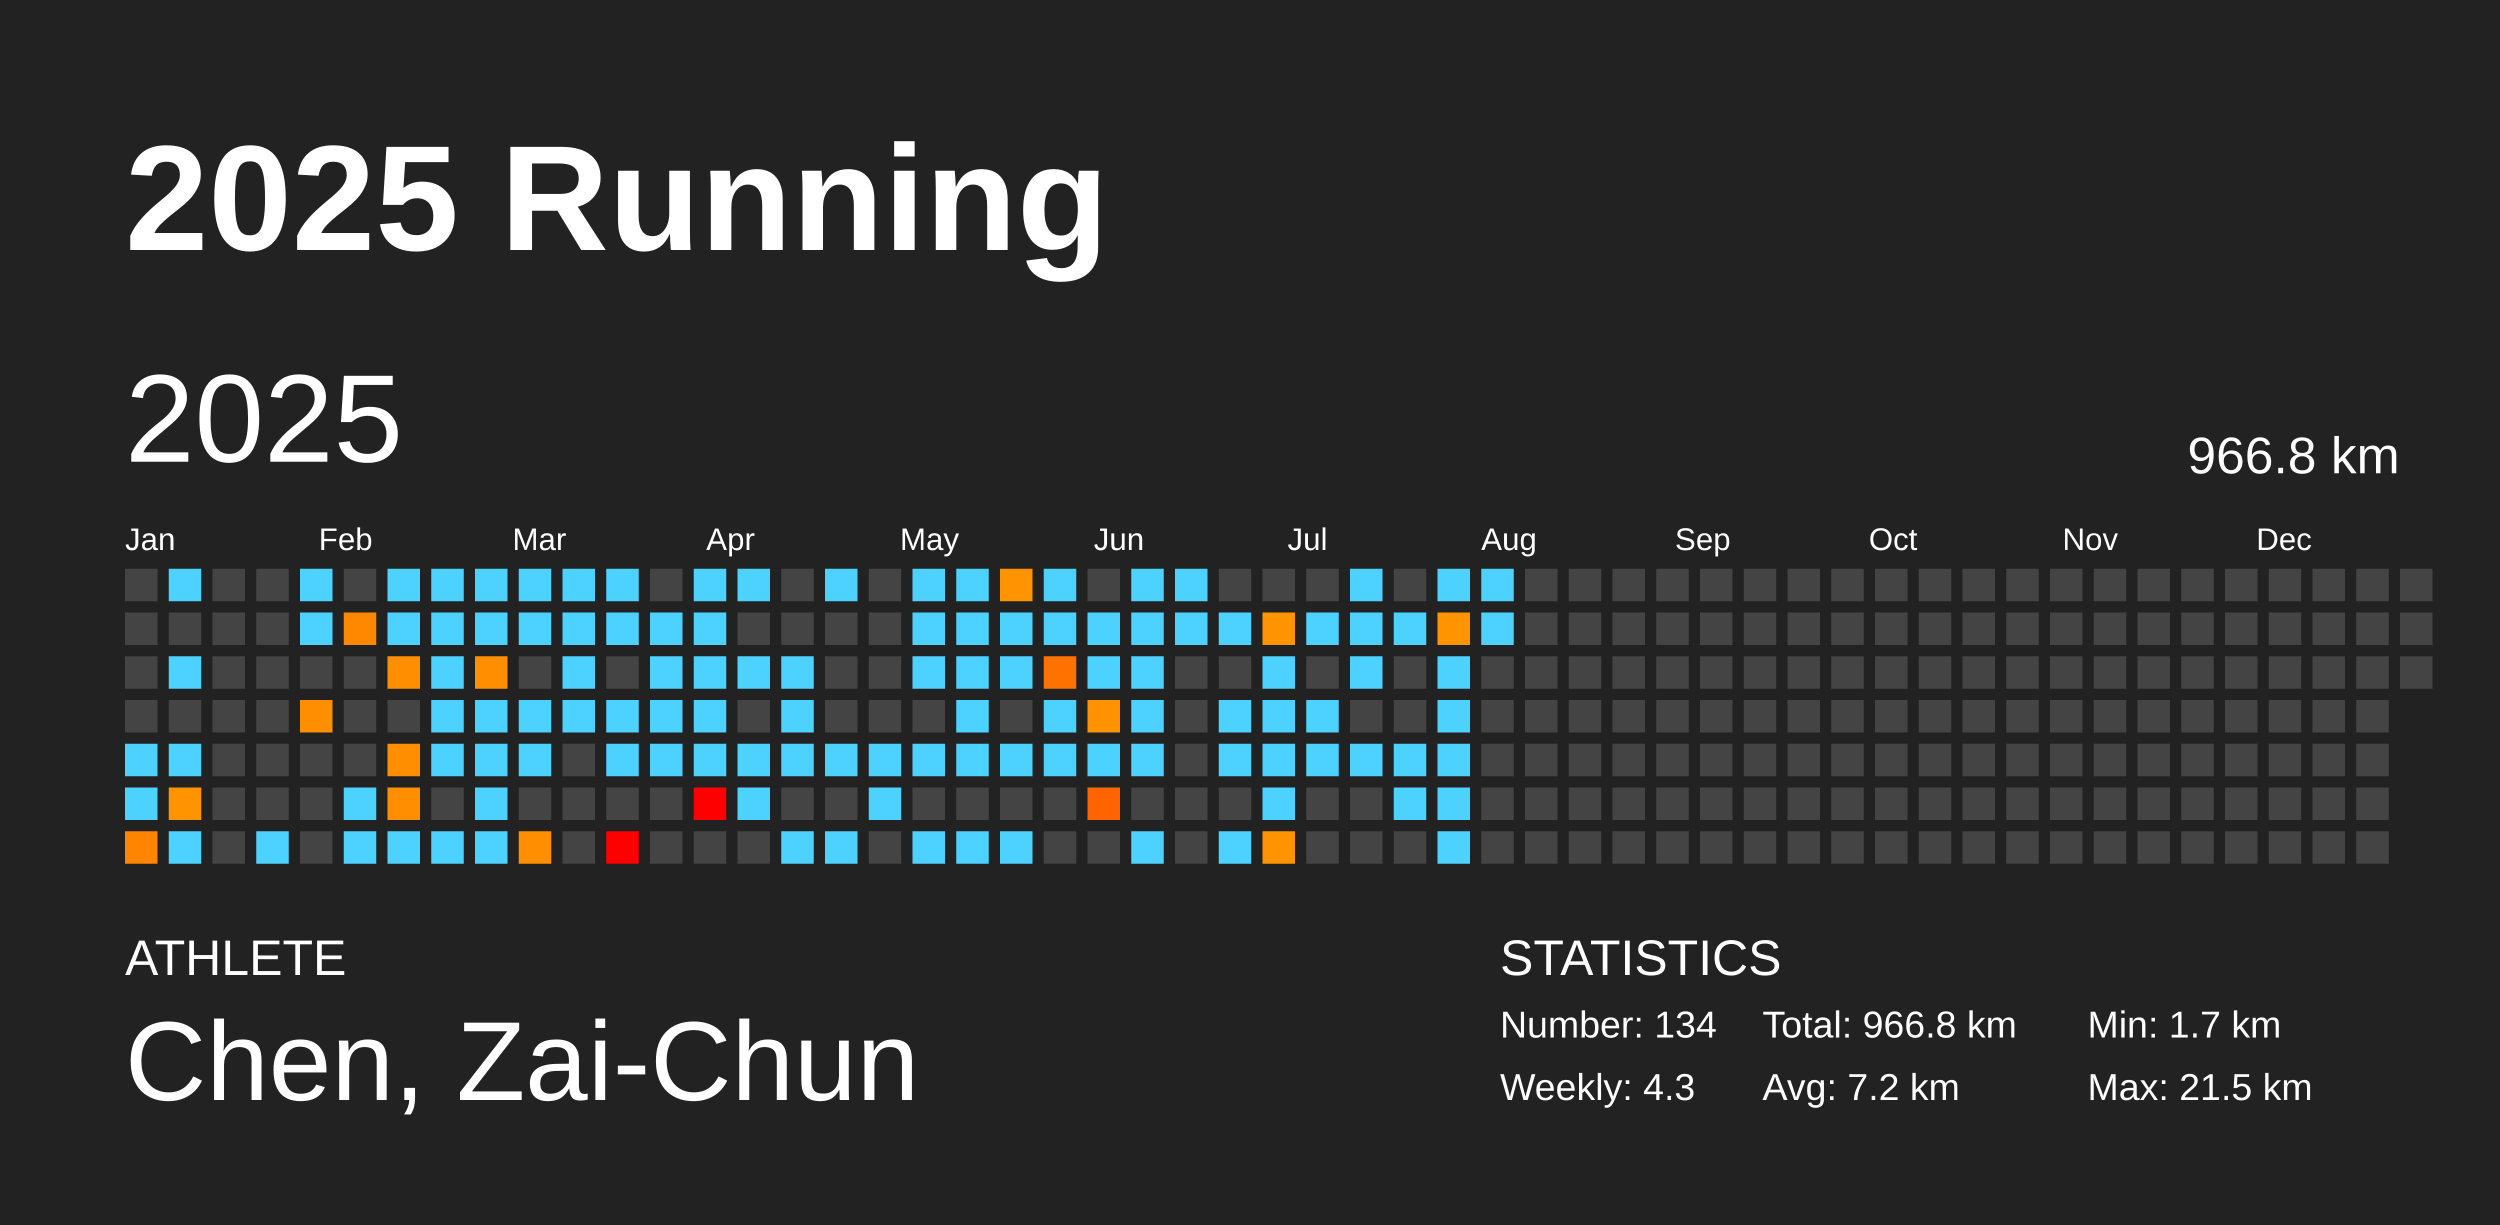
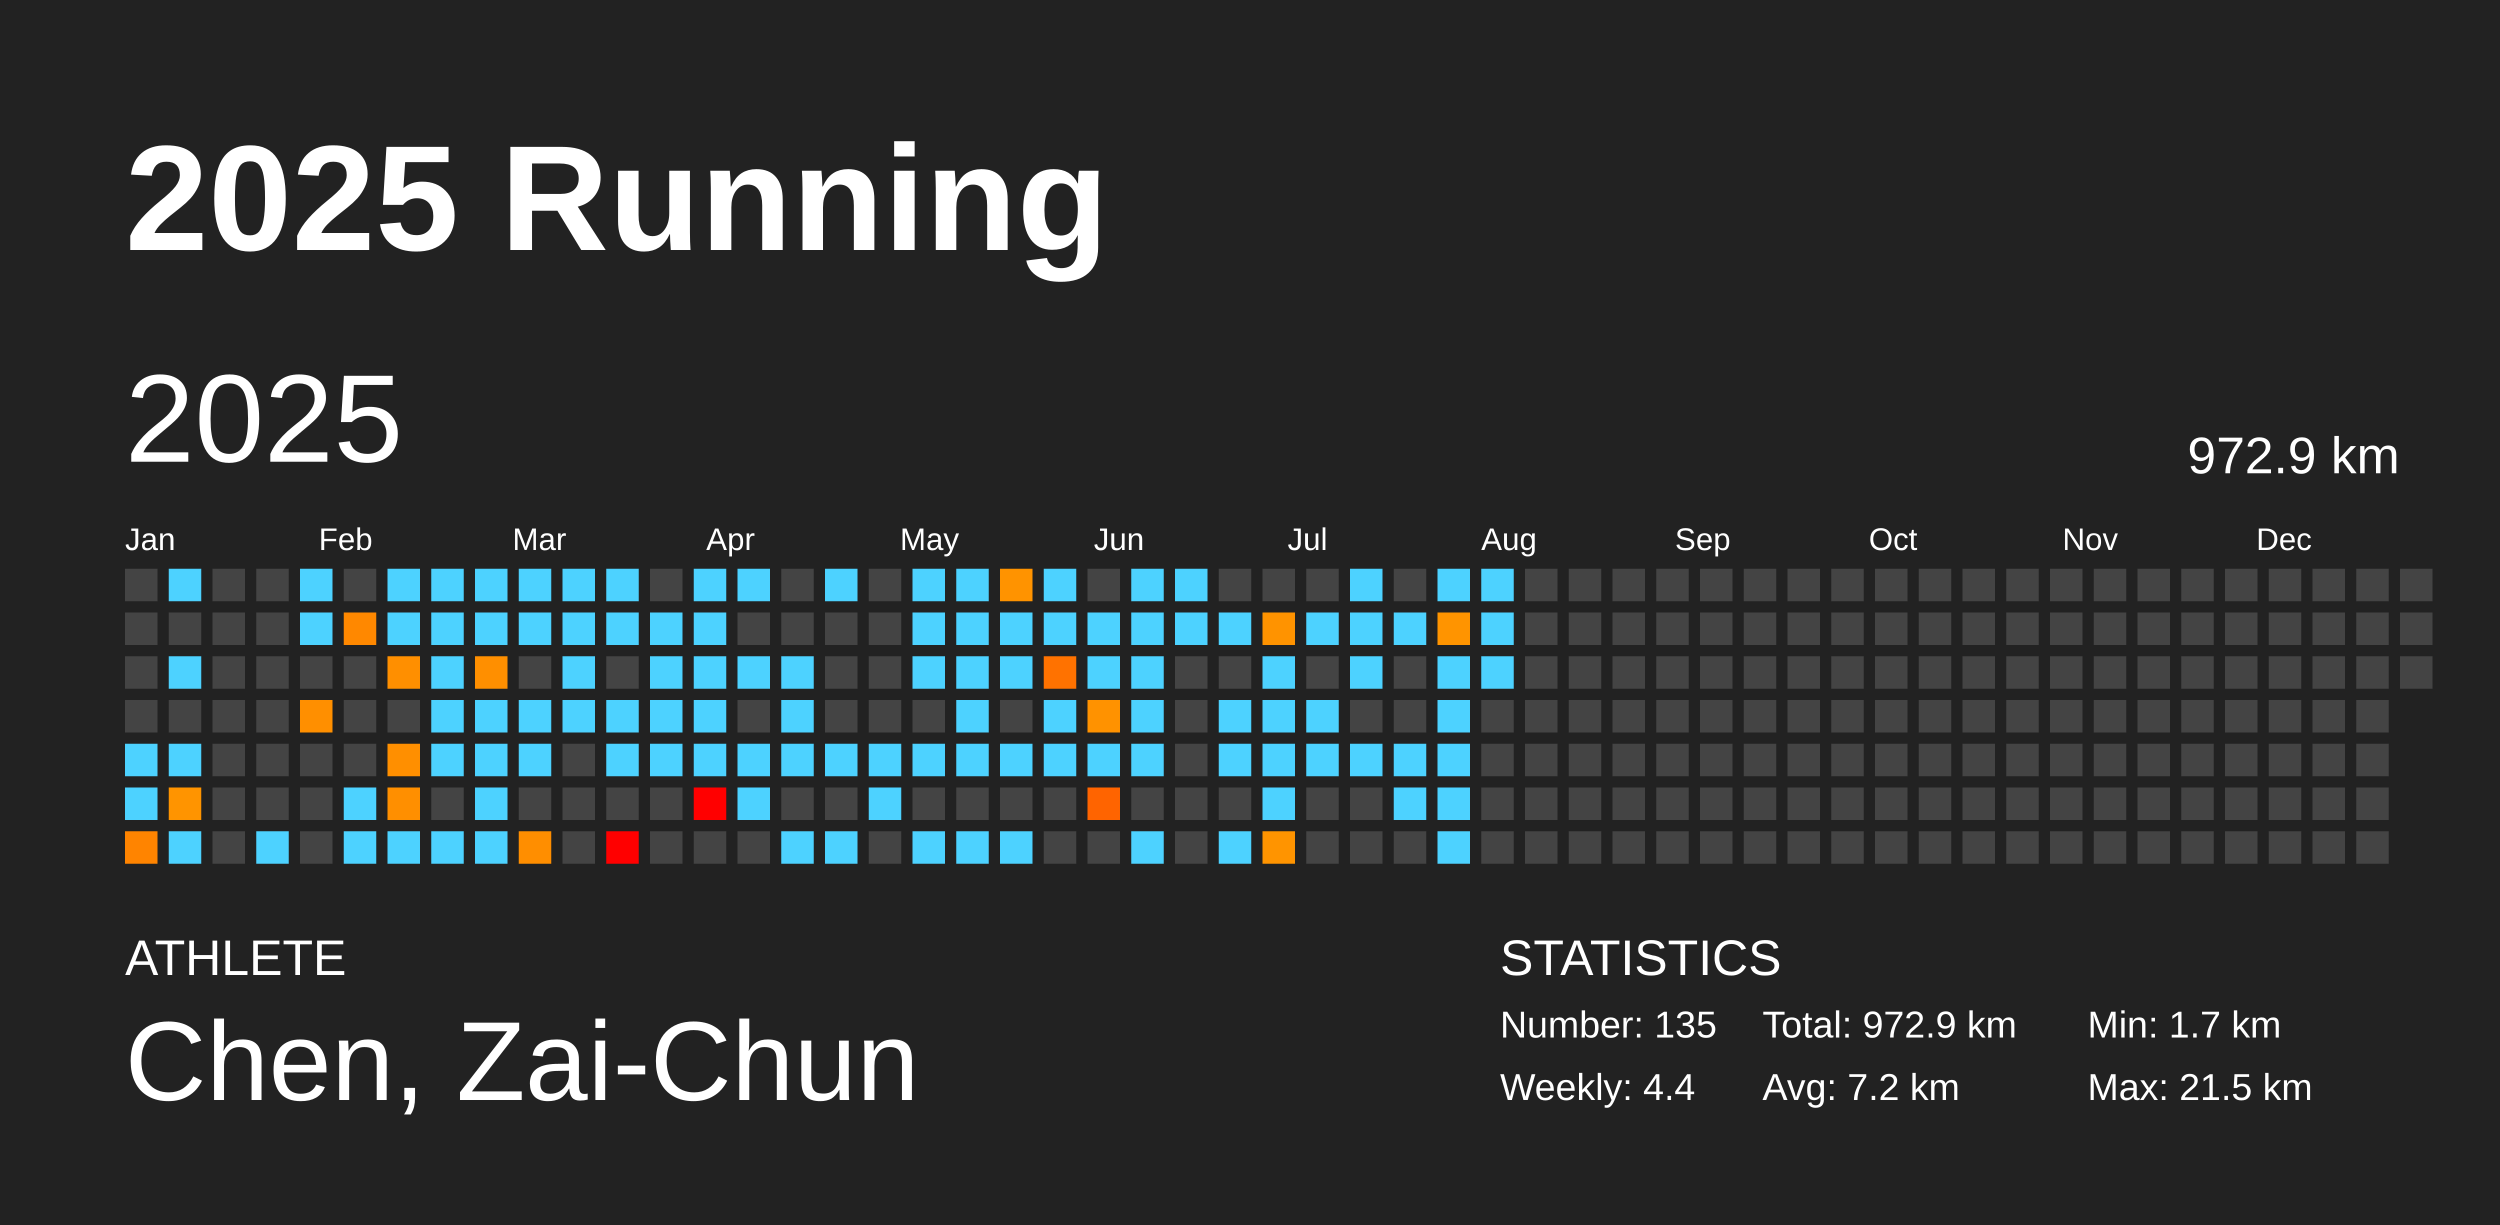
<svg xmlns="http://www.w3.org/2000/svg" baseProfile="full" height="98mm" version="1.1" viewBox="0,0,200,98" width="200mm">
  <defs />
  <rect fill="#222222" height="98" width="200" x="0" y="0" />
  <text fill="#FFFFFF" style="font-size:12px; font-family:Arial; font-weight:bold;" x="10" y="20">2025 Running</text>
  <text fill="#FFFFFF" style="font-size:4px; font-family:Arial" x="10" y="78">ATHLETE</text>
  <text fill="#FFFFFF" style="font-size:9px; font-family:Arial" x="10" y="88">Chen, Zai-Chun</text>
  <text fill="#FFFFFF" style="font-size:4px; font-family:Arial" x="120" y="78">STATISTICS</text>
-   <text fill="#FFFFFF" style="font-size:3px; font-family:Arial" x="120" y="83">Number: 134</text>
-   <text fill="#FFFFFF" style="font-size:3px; font-family:Arial" x="120" y="88">Weekly: 4.3</text>
-   <text fill="#FFFFFF" style="font-size:3px; font-family:Arial" x="141" y="83">Total: 966.8 km</text>
+   <text fill="#FFFFFF" style="font-size:3px; font-family:Arial" x="120" y="83">Number: 135</text>
+   <text fill="#FFFFFF" style="font-size:3px; font-family:Arial" x="120" y="88">Weekly: 4.4</text>
+   <text fill="#FFFFFF" style="font-size:3px; font-family:Arial" x="141" y="83">Total: 972.9 km</text>
  <text fill="#FFFFFF" style="font-size:3px; font-family:Arial" x="141" y="88">Avg: 7.2 km</text>
  <text fill="#FFFFFF" style="font-size:3px; font-family:Arial" x="167" y="83">Min: 1.7 km</text>
  <text fill="#FFFFFF" style="font-size:3px; font-family:Arial" x="167" y="88">Max: 21.5 km</text>
  <text dominant-baseline="hanging" fill="#FFFFFF" style="font-size:10.0px; font-family:Arial;" x="10" y="30">2025</text>
-   <text dominant-baseline="hanging" fill="#FFFFFF" style="font-size:4.125px; font-family:Arial;" x="175" y="35">966.8 km</text>
+   <text dominant-baseline="hanging" fill="#FFFFFF" style="font-size:4.125px; font-family:Arial;" x="175" y="35">972.9 km</text>
  <text fill="#FFFFFF" style="font-size:2.5px; font-family:Arial" x="10.0" y="44">Jan</text>
  <text fill="#FFFFFF" style="font-size:2.5px; font-family:Arial" x="25.5" y="44">Feb</text>
  <text fill="#FFFFFF" style="font-size:2.5px; font-family:Arial" x="41.0" y="44">Mar</text>
  <text fill="#FFFFFF" style="font-size:2.5px; font-family:Arial" x="56.5" y="44">Apr</text>
  <text fill="#FFFFFF" style="font-size:2.5px; font-family:Arial" x="72.0" y="44">May</text>
  <text fill="#FFFFFF" style="font-size:2.5px; font-family:Arial" x="87.5" y="44">Jun</text>
  <text fill="#FFFFFF" style="font-size:2.5px; font-family:Arial" x="103.0" y="44">Jul</text>
  <text fill="#FFFFFF" style="font-size:2.5px; font-family:Arial" x="118.5" y="44">Aug</text>
  <text fill="#FFFFFF" style="font-size:2.5px; font-family:Arial" x="134.0" y="44">Sep</text>
  <text fill="#FFFFFF" style="font-size:2.5px; font-family:Arial" x="149.5" y="44">Oct</text>
  <text fill="#FFFFFF" style="font-size:2.5px; font-family:Arial" x="165.0" y="44">Nov</text>
  <text fill="#FFFFFF" style="font-size:2.5px; font-family:Arial" x="180.5" y="44">Dec</text>
  <rect fill="#444444" height="2.6" width="2.6" x="10.0" y="45.5" />
  <rect fill="#444444" height="2.6" width="2.6" x="10.0" y="49.0" />
  <rect fill="#444444" height="2.6" width="2.6" x="10.0" y="52.5" />
  <rect fill="#444444" height="2.6" width="2.6" x="10.0" y="56.0" />
  <rect fill="#4dd2ff" height="2.6" width="2.6" x="10.0" y="59.5" />
  <rect fill="#4dd2ff" height="2.6" width="2.6" x="10.0" y="63.0" />
  <rect fill="#ff8400" height="2.6" width="2.6" x="10.0" y="66.5" />
  <rect fill="#4dd2ff" height="2.6" width="2.6" x="13.5" y="45.5" />
  <rect fill="#444444" height="2.6" width="2.6" x="13.5" y="49.0" />
  <rect fill="#4dd2ff" height="2.6" width="2.6" x="13.5" y="52.5" />
  <rect fill="#444444" height="2.6" width="2.6" x="13.5" y="56.0" />
  <rect fill="#4dd2ff" height="2.6" width="2.6" x="13.5" y="59.5" />
  <rect fill="#ff9400" height="2.6" width="2.6" x="13.5" y="63.0" />
  <rect fill="#4dd2ff" height="2.6" width="2.6" x="13.5" y="66.5" />
  <rect fill="#444444" height="2.6" width="2.6" x="17.0" y="45.5" />
  <rect fill="#444444" height="2.6" width="2.6" x="17.0" y="49.0" />
  <rect fill="#444444" height="2.6" width="2.6" x="17.0" y="52.5" />
  <rect fill="#444444" height="2.6" width="2.6" x="17.0" y="56.0" />
  <rect fill="#444444" height="2.6" width="2.6" x="17.0" y="59.5" />
  <rect fill="#444444" height="2.6" width="2.6" x="17.0" y="63.0" />
  <rect fill="#444444" height="2.6" width="2.6" x="17.0" y="66.5" />
  <rect fill="#444444" height="2.6" width="2.6" x="20.5" y="45.5" />
  <rect fill="#444444" height="2.6" width="2.6" x="20.5" y="49.0" />
  <rect fill="#444444" height="2.6" width="2.6" x="20.5" y="52.5" />
  <rect fill="#444444" height="2.6" width="2.6" x="20.5" y="56.0" />
  <rect fill="#444444" height="2.6" width="2.6" x="20.5" y="59.5" />
  <rect fill="#444444" height="2.6" width="2.6" x="20.5" y="63.0" />
  <rect fill="#4dd2ff" height="2.6" width="2.6" x="20.5" y="66.5" />
  <rect fill="#4dd2ff" height="2.6" width="2.6" x="24.0" y="45.5" />
  <rect fill="#4dd2ff" height="2.6" width="2.6" x="24.0" y="49.0" />
  <rect fill="#444444" height="2.6" width="2.6" x="24.0" y="52.5" />
  <rect fill="#ff8f00" height="2.6" width="2.6" x="24.0" y="56.0" />
  <rect fill="#444444" height="2.6" width="2.6" x="24.0" y="59.5" />
  <rect fill="#444444" height="2.6" width="2.6" x="24.0" y="63.0" />
  <rect fill="#444444" height="2.6" width="2.6" x="24.0" y="66.5" />
  <rect fill="#444444" height="2.6" width="2.6" x="27.5" y="45.5" />
  <rect fill="#ff8800" height="2.6" width="2.6" x="27.5" y="49.0" />
  <rect fill="#444444" height="2.6" width="2.6" x="27.5" y="52.5" />
  <rect fill="#444444" height="2.6" width="2.6" x="27.5" y="56.0" />
  <rect fill="#444444" height="2.6" width="2.6" x="27.5" y="59.5" />
  <rect fill="#4dd2ff" height="2.6" width="2.6" x="27.5" y="63.0" />
  <rect fill="#4dd2ff" height="2.6" width="2.6" x="27.5" y="66.5" />
  <rect fill="#4dd2ff" height="2.6" width="2.6" x="31.0" y="45.5" />
  <rect fill="#4dd2ff" height="2.6" width="2.6" x="31.0" y="49.0" />
  <rect fill="#ff8f00" height="2.6" width="2.6" x="31.0" y="52.5" />
  <rect fill="#444444" height="2.6" width="2.6" x="31.0" y="56.0" />
  <rect fill="#ff8f00" height="2.6" width="2.6" x="31.0" y="59.5" />
  <rect fill="#ff8f00" height="2.6" width="2.6" x="31.0" y="63.0" />
  <rect fill="#4dd2ff" height="2.6" width="2.6" x="31.0" y="66.5" />
  <rect fill="#4dd2ff" height="2.6" width="2.6" x="34.5" y="45.5" />
  <rect fill="#4dd2ff" height="2.6" width="2.6" x="34.5" y="49.0" />
  <rect fill="#4dd2ff" height="2.6" width="2.6" x="34.5" y="52.5" />
  <rect fill="#4dd2ff" height="2.6" width="2.6" x="34.5" y="56.0" />
  <rect fill="#4dd2ff" height="2.6" width="2.6" x="34.5" y="59.5" />
  <rect fill="#444444" height="2.6" width="2.6" x="34.5" y="63.0" />
  <rect fill="#4dd2ff" height="2.6" width="2.6" x="34.5" y="66.5" />
  <rect fill="#4dd2ff" height="2.6" width="2.6" x="38.0" y="45.5" />
  <rect fill="#4dd2ff" height="2.6" width="2.6" x="38.0" y="49.0" />
  <rect fill="#ff8f00" height="2.6" width="2.6" x="38.0" y="52.5" />
  <rect fill="#4dd2ff" height="2.6" width="2.6" x="38.0" y="56.0" />
  <rect fill="#4dd2ff" height="2.6" width="2.6" x="38.0" y="59.5" />
  <rect fill="#4dd2ff" height="2.6" width="2.6" x="38.0" y="63.0" />
  <rect fill="#4dd2ff" height="2.6" width="2.6" x="38.0" y="66.5" />
  <rect fill="#4dd2ff" height="2.6" width="2.6" x="41.5" y="45.5" />
  <rect fill="#4dd2ff" height="2.6" width="2.6" x="41.5" y="49.0" />
  <rect fill="#444444" height="2.6" width="2.6" x="41.5" y="52.5" />
  <rect fill="#4dd2ff" height="2.6" width="2.6" x="41.5" y="56.0" />
  <rect fill="#4dd2ff" height="2.6" width="2.6" x="41.5" y="59.5" />
  <rect fill="#444444" height="2.6" width="2.6" x="41.5" y="63.0" />
  <rect fill="#ff8e00" height="2.6" width="2.6" x="41.5" y="66.5" />
  <rect fill="#4dd2ff" height="2.6" width="2.6" x="45.0" y="45.5" />
  <rect fill="#4dd2ff" height="2.6" width="2.6" x="45.0" y="49.0" />
  <rect fill="#4dd2ff" height="2.6" width="2.6" x="45.0" y="52.5" />
  <rect fill="#4dd2ff" height="2.6" width="2.6" x="45.0" y="56.0" />
  <rect fill="#444444" height="2.6" width="2.6" x="45.0" y="59.5" />
  <rect fill="#444444" height="2.6" width="2.6" x="45.0" y="63.0" />
  <rect fill="#444444" height="2.6" width="2.6" x="45.0" y="66.5" />
  <rect fill="#4dd2ff" height="2.6" width="2.6" x="48.5" y="45.5" />
  <rect fill="#4dd2ff" height="2.6" width="2.6" x="48.5" y="49.0" />
  <rect fill="#444444" height="2.6" width="2.6" x="48.5" y="52.5" />
  <rect fill="#4dd2ff" height="2.6" width="2.6" x="48.5" y="56.0" />
  <rect fill="#4dd2ff" height="2.6" width="2.6" x="48.5" y="59.5" />
  <rect fill="#444444" height="2.6" width="2.6" x="48.5" y="63.0" />
  <rect fill="red" height="2.6" width="2.6" x="48.5" y="66.5" />
  <rect fill="#444444" height="2.6" width="2.6" x="52.0" y="45.5" />
  <rect fill="#4dd2ff" height="2.6" width="2.6" x="52.0" y="49.0" />
  <rect fill="#4dd2ff" height="2.6" width="2.6" x="52.0" y="52.5" />
  <rect fill="#4dd2ff" height="2.6" width="2.6" x="52.0" y="56.0" />
  <rect fill="#4dd2ff" height="2.6" width="2.6" x="52.0" y="59.5" />
  <rect fill="#444444" height="2.6" width="2.6" x="52.0" y="63.0" />
  <rect fill="#444444" height="2.6" width="2.6" x="52.0" y="66.5" />
  <rect fill="#4dd2ff" height="2.6" width="2.6" x="55.5" y="45.5" />
  <rect fill="#4dd2ff" height="2.6" width="2.6" x="55.5" y="49.0" />
  <rect fill="#4dd2ff" height="2.6" width="2.6" x="55.5" y="52.5" />
  <rect fill="#4dd2ff" height="2.6" width="2.6" x="55.5" y="56.0" />
  <rect fill="#4dd2ff" height="2.6" width="2.6" x="55.5" y="59.5" />
  <rect fill="red" height="2.6" width="2.6" x="55.5" y="63.0" />
  <rect fill="#444444" height="2.6" width="2.6" x="55.5" y="66.5" />
  <rect fill="#4dd2ff" height="2.6" width="2.6" x="59.0" y="45.5" />
  <rect fill="#444444" height="2.6" width="2.6" x="59.0" y="49.0" />
  <rect fill="#4dd2ff" height="2.6" width="2.6" x="59.0" y="52.5" />
  <rect fill="#444444" height="2.6" width="2.6" x="59.0" y="56.0" />
  <rect fill="#4dd2ff" height="2.6" width="2.6" x="59.0" y="59.5" />
  <rect fill="#4dd2ff" height="2.6" width="2.6" x="59.0" y="63.0" />
  <rect fill="#444444" height="2.6" width="2.6" x="59.0" y="66.5" />
  <rect fill="#444444" height="2.6" width="2.6" x="62.5" y="45.5" />
  <rect fill="#444444" height="2.6" width="2.6" x="62.5" y="49.0" />
  <rect fill="#4dd2ff" height="2.6" width="2.6" x="62.5" y="52.5" />
  <rect fill="#4dd2ff" height="2.6" width="2.6" x="62.5" y="56.0" />
  <rect fill="#4dd2ff" height="2.6" width="2.6" x="62.5" y="59.5" />
  <rect fill="#444444" height="2.6" width="2.6" x="62.5" y="63.0" />
  <rect fill="#4dd2ff" height="2.6" width="2.6" x="62.5" y="66.5" />
  <rect fill="#4dd2ff" height="2.6" width="2.6" x="66.0" y="45.5" />
  <rect fill="#444444" height="2.6" width="2.6" x="66.0" y="49.0" />
  <rect fill="#444444" height="2.6" width="2.6" x="66.0" y="52.5" />
  <rect fill="#444444" height="2.6" width="2.6" x="66.0" y="56.0" />
  <rect fill="#4dd2ff" height="2.6" width="2.6" x="66.0" y="59.5" />
  <rect fill="#444444" height="2.6" width="2.6" x="66.0" y="63.0" />
  <rect fill="#4dd2ff" height="2.6" width="2.6" x="66.0" y="66.5" />
  <rect fill="#444444" height="2.6" width="2.6" x="69.5" y="45.5" />
  <rect fill="#444444" height="2.6" width="2.6" x="69.5" y="49.0" />
  <rect fill="#444444" height="2.6" width="2.6" x="69.5" y="52.5" />
  <rect fill="#444444" height="2.6" width="2.6" x="69.5" y="56.0" />
  <rect fill="#4dd2ff" height="2.6" width="2.6" x="69.5" y="59.5" />
  <rect fill="#4dd2ff" height="2.6" width="2.6" x="69.5" y="63.0" />
  <rect fill="#444444" height="2.6" width="2.6" x="69.5" y="66.5" />
  <rect fill="#4dd2ff" height="2.6" width="2.6" x="73.0" y="45.5" />
  <rect fill="#4dd2ff" height="2.6" width="2.6" x="73.0" y="49.0" />
  <rect fill="#4dd2ff" height="2.6" width="2.6" x="73.0" y="52.5" />
  <rect fill="#444444" height="2.6" width="2.6" x="73.0" y="56.0" />
  <rect fill="#4dd2ff" height="2.6" width="2.6" x="73.0" y="59.5" />
  <rect fill="#444444" height="2.6" width="2.6" x="73.0" y="63.0" />
  <rect fill="#4dd2ff" height="2.6" width="2.6" x="73.0" y="66.5" />
  <rect fill="#4dd2ff" height="2.6" width="2.6" x="76.5" y="45.5" />
  <rect fill="#4dd2ff" height="2.6" width="2.6" x="76.5" y="49.0" />
  <rect fill="#4dd2ff" height="2.6" width="2.6" x="76.5" y="52.5" />
  <rect fill="#4dd2ff" height="2.6" width="2.6" x="76.5" y="56.0" />
  <rect fill="#4dd2ff" height="2.6" width="2.6" x="76.5" y="59.5" />
  <rect fill="#444444" height="2.6" width="2.6" x="76.5" y="63.0" />
  <rect fill="#4dd2ff" height="2.6" width="2.6" x="76.5" y="66.5" />
  <rect fill="#ff9300" height="2.6" width="2.6" x="80.0" y="45.5" />
  <rect fill="#4dd2ff" height="2.6" width="2.6" x="80.0" y="49.0" />
  <rect fill="#4dd2ff" height="2.6" width="2.6" x="80.0" y="52.5" />
  <rect fill="#444444" height="2.6" width="2.6" x="80.0" y="56.0" />
  <rect fill="#4dd2ff" height="2.6" width="2.6" x="80.0" y="59.5" />
  <rect fill="#444444" height="2.6" width="2.6" x="80.0" y="63.0" />
  <rect fill="#4dd2ff" height="2.6" width="2.6" x="80.0" y="66.5" />
  <rect fill="#4dd2ff" height="2.6" width="2.6" x="83.5" y="45.5" />
  <rect fill="#4dd2ff" height="2.6" width="2.6" x="83.5" y="49.0" />
  <rect fill="#ff7200" height="2.6" width="2.6" x="83.5" y="52.5" />
  <rect fill="#4dd2ff" height="2.6" width="2.6" x="83.5" y="56.0" />
  <rect fill="#4dd2ff" height="2.6" width="2.6" x="83.5" y="59.5" />
  <rect fill="#444444" height="2.6" width="2.6" x="83.5" y="63.0" />
  <rect fill="#444444" height="2.6" width="2.6" x="83.5" y="66.5" />
  <rect fill="#444444" height="2.6" width="2.6" x="87.0" y="45.5" />
  <rect fill="#4dd2ff" height="2.6" width="2.6" x="87.0" y="49.0" />
  <rect fill="#4dd2ff" height="2.6" width="2.6" x="87.0" y="52.5" />
  <rect fill="#ff9200" height="2.6" width="2.6" x="87.0" y="56.0" />
  <rect fill="#4dd2ff" height="2.6" width="2.6" x="87.0" y="59.5" />
  <rect fill="#ff6400" height="2.6" width="2.6" x="87.0" y="63.0" />
  <rect fill="#444444" height="2.6" width="2.6" x="87.0" y="66.5" />
  <rect fill="#4dd2ff" height="2.6" width="2.6" x="90.5" y="45.5" />
  <rect fill="#4dd2ff" height="2.6" width="2.6" x="90.5" y="49.0" />
  <rect fill="#4dd2ff" height="2.6" width="2.6" x="90.5" y="52.5" />
  <rect fill="#4dd2ff" height="2.6" width="2.6" x="90.5" y="56.0" />
  <rect fill="#4dd2ff" height="2.6" width="2.6" x="90.5" y="59.5" />
  <rect fill="#444444" height="2.6" width="2.6" x="90.5" y="63.0" />
  <rect fill="#4dd2ff" height="2.6" width="2.6" x="90.5" y="66.5" />
  <rect fill="#4dd2ff" height="2.6" width="2.6" x="94.0" y="45.5" />
  <rect fill="#4dd2ff" height="2.6" width="2.6" x="94.0" y="49.0" />
  <rect fill="#444444" height="2.6" width="2.6" x="94.0" y="52.5" />
  <rect fill="#444444" height="2.6" width="2.6" x="94.0" y="56.0" />
  <rect fill="#444444" height="2.6" width="2.6" x="94.0" y="59.5" />
  <rect fill="#444444" height="2.6" width="2.6" x="94.0" y="63.0" />
  <rect fill="#444444" height="2.6" width="2.6" x="94.0" y="66.5" />
  <rect fill="#444444" height="2.6" width="2.6" x="97.5" y="45.5" />
  <rect fill="#4dd2ff" height="2.6" width="2.6" x="97.5" y="49.0" />
  <rect fill="#444444" height="2.6" width="2.6" x="97.5" y="52.5" />
  <rect fill="#4dd2ff" height="2.6" width="2.6" x="97.5" y="56.0" />
  <rect fill="#4dd2ff" height="2.6" width="2.6" x="97.5" y="59.5" />
  <rect fill="#444444" height="2.6" width="2.6" x="97.5" y="63.0" />
  <rect fill="#4dd2ff" height="2.6" width="2.6" x="97.5" y="66.5" />
  <rect fill="#444444" height="2.6" width="2.6" x="101.0" y="45.5" />
  <rect fill="#ff9300" height="2.6" width="2.6" x="101.0" y="49.0" />
  <rect fill="#4dd2ff" height="2.6" width="2.6" x="101.0" y="52.5" />
  <rect fill="#4dd2ff" height="2.6" width="2.6" x="101.0" y="56.0" />
  <rect fill="#4dd2ff" height="2.6" width="2.6" x="101.0" y="59.5" />
  <rect fill="#4dd2ff" height="2.6" width="2.6" x="101.0" y="63.0" />
  <rect fill="#ff9400" height="2.6" width="2.6" x="101.0" y="66.5" />
  <rect fill="#444444" height="2.6" width="2.6" x="104.5" y="45.5" />
  <rect fill="#4dd2ff" height="2.6" width="2.6" x="104.5" y="49.0" />
  <rect fill="#444444" height="2.6" width="2.6" x="104.5" y="52.5" />
  <rect fill="#4dd2ff" height="2.6" width="2.6" x="104.5" y="56.0" />
  <rect fill="#4dd2ff" height="2.6" width="2.6" x="104.5" y="59.5" />
  <rect fill="#444444" height="2.6" width="2.6" x="104.5" y="63.0" />
  <rect fill="#444444" height="2.6" width="2.6" x="104.5" y="66.5" />
  <rect fill="#4dd2ff" height="2.6" width="2.6" x="108.0" y="45.5" />
  <rect fill="#4dd2ff" height="2.6" width="2.6" x="108.0" y="49.0" />
  <rect fill="#4dd2ff" height="2.6" width="2.6" x="108.0" y="52.5" />
  <rect fill="#444444" height="2.6" width="2.6" x="108.0" y="56.0" />
  <rect fill="#4dd2ff" height="2.6" width="2.6" x="108.0" y="59.5" />
  <rect fill="#444444" height="2.6" width="2.6" x="108.0" y="63.0" />
  <rect fill="#444444" height="2.6" width="2.6" x="108.0" y="66.5" />
  <rect fill="#444444" height="2.6" width="2.6" x="111.5" y="45.5" />
  <rect fill="#4dd2ff" height="2.6" width="2.6" x="111.5" y="49.0" />
  <rect fill="#444444" height="2.6" width="2.6" x="111.5" y="52.5" />
  <rect fill="#444444" height="2.6" width="2.6" x="111.5" y="56.0" />
  <rect fill="#4dd2ff" height="2.6" width="2.6" x="111.5" y="59.5" />
  <rect fill="#4dd2ff" height="2.6" width="2.6" x="111.5" y="63.0" />
  <rect fill="#444444" height="2.6" width="2.6" x="111.5" y="66.5" />
  <rect fill="#4dd2ff" height="2.6" width="2.6" x="115.0" y="45.5" />
  <rect fill="#ff9400" height="2.6" width="2.6" x="115.0" y="49.0" />
  <rect fill="#4dd2ff" height="2.6" width="2.6" x="115.0" y="52.5" />
  <rect fill="#4dd2ff" height="2.6" width="2.6" x="115.0" y="56.0" />
  <rect fill="#4dd2ff" height="2.6" width="2.6" x="115.0" y="59.5" />
  <rect fill="#4dd2ff" height="2.6" width="2.6" x="115.0" y="63.0" />
  <rect fill="#4dd2ff" height="2.6" width="2.6" x="115.0" y="66.5" />
  <rect fill="#4dd2ff" height="2.6" width="2.6" x="118.5" y="45.5" />
  <rect fill="#4dd2ff" height="2.6" width="2.6" x="118.5" y="49.0" />
-   <rect fill="#444444" height="2.6" width="2.6" x="118.5" y="52.5" />
+   <rect fill="#4dd2ff" height="2.6" width="2.6" x="118.5" y="52.5" />
  <rect fill="#444444" height="2.6" width="2.6" x="118.5" y="56.0" />
  <rect fill="#444444" height="2.6" width="2.6" x="118.5" y="59.5" />
  <rect fill="#444444" height="2.6" width="2.6" x="118.5" y="63.0" />
  <rect fill="#444444" height="2.6" width="2.6" x="118.5" y="66.5" />
  <rect fill="#444444" height="2.6" width="2.6" x="122.0" y="45.5" />
  <rect fill="#444444" height="2.6" width="2.6" x="122.0" y="49.0" />
  <rect fill="#444444" height="2.6" width="2.6" x="122.0" y="52.5" />
  <rect fill="#444444" height="2.6" width="2.6" x="122.0" y="56.0" />
  <rect fill="#444444" height="2.6" width="2.6" x="122.0" y="59.5" />
  <rect fill="#444444" height="2.6" width="2.6" x="122.0" y="63.0" />
  <rect fill="#444444" height="2.6" width="2.6" x="122.0" y="66.5" />
  <rect fill="#444444" height="2.6" width="2.6" x="125.5" y="45.5" />
  <rect fill="#444444" height="2.6" width="2.6" x="125.5" y="49.0" />
  <rect fill="#444444" height="2.6" width="2.6" x="125.5" y="52.5" />
  <rect fill="#444444" height="2.6" width="2.6" x="125.5" y="56.0" />
  <rect fill="#444444" height="2.6" width="2.6" x="125.5" y="59.5" />
  <rect fill="#444444" height="2.6" width="2.6" x="125.5" y="63.0" />
  <rect fill="#444444" height="2.6" width="2.6" x="125.5" y="66.5" />
  <rect fill="#444444" height="2.6" width="2.6" x="129.0" y="45.5" />
  <rect fill="#444444" height="2.6" width="2.6" x="129.0" y="49.0" />
  <rect fill="#444444" height="2.6" width="2.6" x="129.0" y="52.5" />
  <rect fill="#444444" height="2.6" width="2.6" x="129.0" y="56.0" />
  <rect fill="#444444" height="2.6" width="2.6" x="129.0" y="59.5" />
  <rect fill="#444444" height="2.6" width="2.6" x="129.0" y="63.0" />
  <rect fill="#444444" height="2.6" width="2.6" x="129.0" y="66.5" />
  <rect fill="#444444" height="2.6" width="2.6" x="132.5" y="45.5" />
  <rect fill="#444444" height="2.6" width="2.6" x="132.5" y="49.0" />
  <rect fill="#444444" height="2.6" width="2.6" x="132.5" y="52.5" />
  <rect fill="#444444" height="2.6" width="2.6" x="132.5" y="56.0" />
  <rect fill="#444444" height="2.6" width="2.6" x="132.5" y="59.5" />
  <rect fill="#444444" height="2.6" width="2.6" x="132.5" y="63.0" />
  <rect fill="#444444" height="2.6" width="2.6" x="132.5" y="66.5" />
  <rect fill="#444444" height="2.6" width="2.6" x="136.0" y="45.5" />
  <rect fill="#444444" height="2.6" width="2.6" x="136.0" y="49.0" />
  <rect fill="#444444" height="2.6" width="2.6" x="136.0" y="52.5" />
  <rect fill="#444444" height="2.6" width="2.6" x="136.0" y="56.0" />
  <rect fill="#444444" height="2.6" width="2.6" x="136.0" y="59.5" />
  <rect fill="#444444" height="2.6" width="2.6" x="136.0" y="63.0" />
  <rect fill="#444444" height="2.6" width="2.6" x="136.0" y="66.5" />
  <rect fill="#444444" height="2.6" width="2.6" x="139.5" y="45.5" />
  <rect fill="#444444" height="2.6" width="2.6" x="139.5" y="49.0" />
  <rect fill="#444444" height="2.6" width="2.6" x="139.5" y="52.5" />
  <rect fill="#444444" height="2.6" width="2.6" x="139.5" y="56.0" />
  <rect fill="#444444" height="2.6" width="2.6" x="139.5" y="59.5" />
  <rect fill="#444444" height="2.6" width="2.6" x="139.5" y="63.0" />
  <rect fill="#444444" height="2.6" width="2.6" x="139.5" y="66.5" />
  <rect fill="#444444" height="2.6" width="2.6" x="143.0" y="45.5" />
  <rect fill="#444444" height="2.6" width="2.6" x="143.0" y="49.0" />
  <rect fill="#444444" height="2.6" width="2.6" x="143.0" y="52.5" />
  <rect fill="#444444" height="2.6" width="2.6" x="143.0" y="56.0" />
  <rect fill="#444444" height="2.6" width="2.6" x="143.0" y="59.5" />
  <rect fill="#444444" height="2.6" width="2.6" x="143.0" y="63.0" />
  <rect fill="#444444" height="2.6" width="2.6" x="143.0" y="66.5" />
  <rect fill="#444444" height="2.6" width="2.6" x="146.5" y="45.5" />
  <rect fill="#444444" height="2.6" width="2.6" x="146.5" y="49.0" />
  <rect fill="#444444" height="2.6" width="2.6" x="146.5" y="52.5" />
  <rect fill="#444444" height="2.6" width="2.6" x="146.5" y="56.0" />
  <rect fill="#444444" height="2.6" width="2.6" x="146.5" y="59.5" />
  <rect fill="#444444" height="2.6" width="2.6" x="146.5" y="63.0" />
  <rect fill="#444444" height="2.6" width="2.6" x="146.5" y="66.5" />
  <rect fill="#444444" height="2.6" width="2.6" x="150.0" y="45.5" />
  <rect fill="#444444" height="2.6" width="2.6" x="150.0" y="49.0" />
  <rect fill="#444444" height="2.6" width="2.6" x="150.0" y="52.5" />
  <rect fill="#444444" height="2.6" width="2.6" x="150.0" y="56.0" />
  <rect fill="#444444" height="2.6" width="2.6" x="150.0" y="59.5" />
  <rect fill="#444444" height="2.6" width="2.6" x="150.0" y="63.0" />
  <rect fill="#444444" height="2.6" width="2.6" x="150.0" y="66.5" />
  <rect fill="#444444" height="2.6" width="2.6" x="153.5" y="45.5" />
  <rect fill="#444444" height="2.6" width="2.6" x="153.5" y="49.0" />
  <rect fill="#444444" height="2.6" width="2.6" x="153.5" y="52.5" />
  <rect fill="#444444" height="2.6" width="2.6" x="153.5" y="56.0" />
  <rect fill="#444444" height="2.6" width="2.6" x="153.5" y="59.5" />
  <rect fill="#444444" height="2.6" width="2.6" x="153.5" y="63.0" />
  <rect fill="#444444" height="2.6" width="2.6" x="153.5" y="66.5" />
  <rect fill="#444444" height="2.6" width="2.6" x="157.0" y="45.5" />
  <rect fill="#444444" height="2.6" width="2.6" x="157.0" y="49.0" />
  <rect fill="#444444" height="2.6" width="2.6" x="157.0" y="52.5" />
  <rect fill="#444444" height="2.6" width="2.6" x="157.0" y="56.0" />
  <rect fill="#444444" height="2.6" width="2.6" x="157.0" y="59.5" />
  <rect fill="#444444" height="2.6" width="2.6" x="157.0" y="63.0" />
  <rect fill="#444444" height="2.6" width="2.6" x="157.0" y="66.5" />
  <rect fill="#444444" height="2.6" width="2.6" x="160.5" y="45.5" />
  <rect fill="#444444" height="2.6" width="2.6" x="160.5" y="49.0" />
  <rect fill="#444444" height="2.6" width="2.6" x="160.5" y="52.5" />
  <rect fill="#444444" height="2.6" width="2.6" x="160.5" y="56.0" />
  <rect fill="#444444" height="2.6" width="2.6" x="160.5" y="59.5" />
  <rect fill="#444444" height="2.6" width="2.6" x="160.5" y="63.0" />
  <rect fill="#444444" height="2.6" width="2.6" x="160.5" y="66.5" />
  <rect fill="#444444" height="2.6" width="2.6" x="164.0" y="45.5" />
  <rect fill="#444444" height="2.6" width="2.6" x="164.0" y="49.0" />
  <rect fill="#444444" height="2.6" width="2.6" x="164.0" y="52.5" />
  <rect fill="#444444" height="2.6" width="2.6" x="164.0" y="56.0" />
  <rect fill="#444444" height="2.6" width="2.6" x="164.0" y="59.5" />
  <rect fill="#444444" height="2.6" width="2.6" x="164.0" y="63.0" />
  <rect fill="#444444" height="2.6" width="2.6" x="164.0" y="66.5" />
  <rect fill="#444444" height="2.6" width="2.6" x="167.5" y="45.5" />
  <rect fill="#444444" height="2.6" width="2.6" x="167.5" y="49.0" />
  <rect fill="#444444" height="2.6" width="2.6" x="167.5" y="52.5" />
  <rect fill="#444444" height="2.6" width="2.6" x="167.5" y="56.0" />
  <rect fill="#444444" height="2.6" width="2.6" x="167.5" y="59.5" />
  <rect fill="#444444" height="2.6" width="2.6" x="167.5" y="63.0" />
  <rect fill="#444444" height="2.6" width="2.6" x="167.5" y="66.5" />
  <rect fill="#444444" height="2.6" width="2.6" x="171.0" y="45.5" />
  <rect fill="#444444" height="2.6" width="2.6" x="171.0" y="49.0" />
  <rect fill="#444444" height="2.6" width="2.6" x="171.0" y="52.5" />
  <rect fill="#444444" height="2.6" width="2.6" x="171.0" y="56.0" />
  <rect fill="#444444" height="2.6" width="2.6" x="171.0" y="59.5" />
  <rect fill="#444444" height="2.6" width="2.6" x="171.0" y="63.0" />
  <rect fill="#444444" height="2.6" width="2.6" x="171.0" y="66.5" />
  <rect fill="#444444" height="2.6" width="2.6" x="174.5" y="45.5" />
  <rect fill="#444444" height="2.6" width="2.6" x="174.5" y="49.0" />
  <rect fill="#444444" height="2.6" width="2.6" x="174.5" y="52.5" />
  <rect fill="#444444" height="2.6" width="2.6" x="174.5" y="56.0" />
  <rect fill="#444444" height="2.6" width="2.6" x="174.5" y="59.5" />
  <rect fill="#444444" height="2.6" width="2.6" x="174.5" y="63.0" />
  <rect fill="#444444" height="2.6" width="2.6" x="174.5" y="66.5" />
  <rect fill="#444444" height="2.6" width="2.6" x="178.0" y="45.5" />
  <rect fill="#444444" height="2.6" width="2.6" x="178.0" y="49.0" />
  <rect fill="#444444" height="2.6" width="2.6" x="178.0" y="52.5" />
  <rect fill="#444444" height="2.6" width="2.6" x="178.0" y="56.0" />
  <rect fill="#444444" height="2.6" width="2.6" x="178.0" y="59.5" />
  <rect fill="#444444" height="2.6" width="2.6" x="178.0" y="63.0" />
  <rect fill="#444444" height="2.6" width="2.6" x="178.0" y="66.5" />
  <rect fill="#444444" height="2.6" width="2.6" x="181.5" y="45.5" />
  <rect fill="#444444" height="2.6" width="2.6" x="181.5" y="49.0" />
  <rect fill="#444444" height="2.6" width="2.6" x="181.5" y="52.5" />
  <rect fill="#444444" height="2.6" width="2.6" x="181.5" y="56.0" />
  <rect fill="#444444" height="2.6" width="2.6" x="181.5" y="59.5" />
  <rect fill="#444444" height="2.6" width="2.6" x="181.5" y="63.0" />
  <rect fill="#444444" height="2.6" width="2.6" x="181.5" y="66.5" />
  <rect fill="#444444" height="2.6" width="2.6" x="185.0" y="45.5" />
  <rect fill="#444444" height="2.6" width="2.6" x="185.0" y="49.0" />
  <rect fill="#444444" height="2.6" width="2.6" x="185.0" y="52.5" />
  <rect fill="#444444" height="2.6" width="2.6" x="185.0" y="56.0" />
  <rect fill="#444444" height="2.6" width="2.6" x="185.0" y="59.5" />
  <rect fill="#444444" height="2.6" width="2.6" x="185.0" y="63.0" />
  <rect fill="#444444" height="2.6" width="2.6" x="185.0" y="66.5" />
  <rect fill="#444444" height="2.6" width="2.6" x="188.5" y="45.5" />
  <rect fill="#444444" height="2.6" width="2.6" x="188.5" y="49.0" />
  <rect fill="#444444" height="2.6" width="2.6" x="188.5" y="52.5" />
  <rect fill="#444444" height="2.6" width="2.6" x="188.5" y="56.0" />
  <rect fill="#444444" height="2.6" width="2.6" x="188.5" y="59.5" />
  <rect fill="#444444" height="2.6" width="2.6" x="188.5" y="63.0" />
  <rect fill="#444444" height="2.6" width="2.6" x="188.5" y="66.5" />
  <rect fill="#444444" height="2.6" width="2.6" x="192.0" y="45.5" />
  <rect fill="#444444" height="2.6" width="2.6" x="192.0" y="49.0" />
  <rect fill="#444444" height="2.6" width="2.6" x="192.0" y="52.5" />
</svg>
